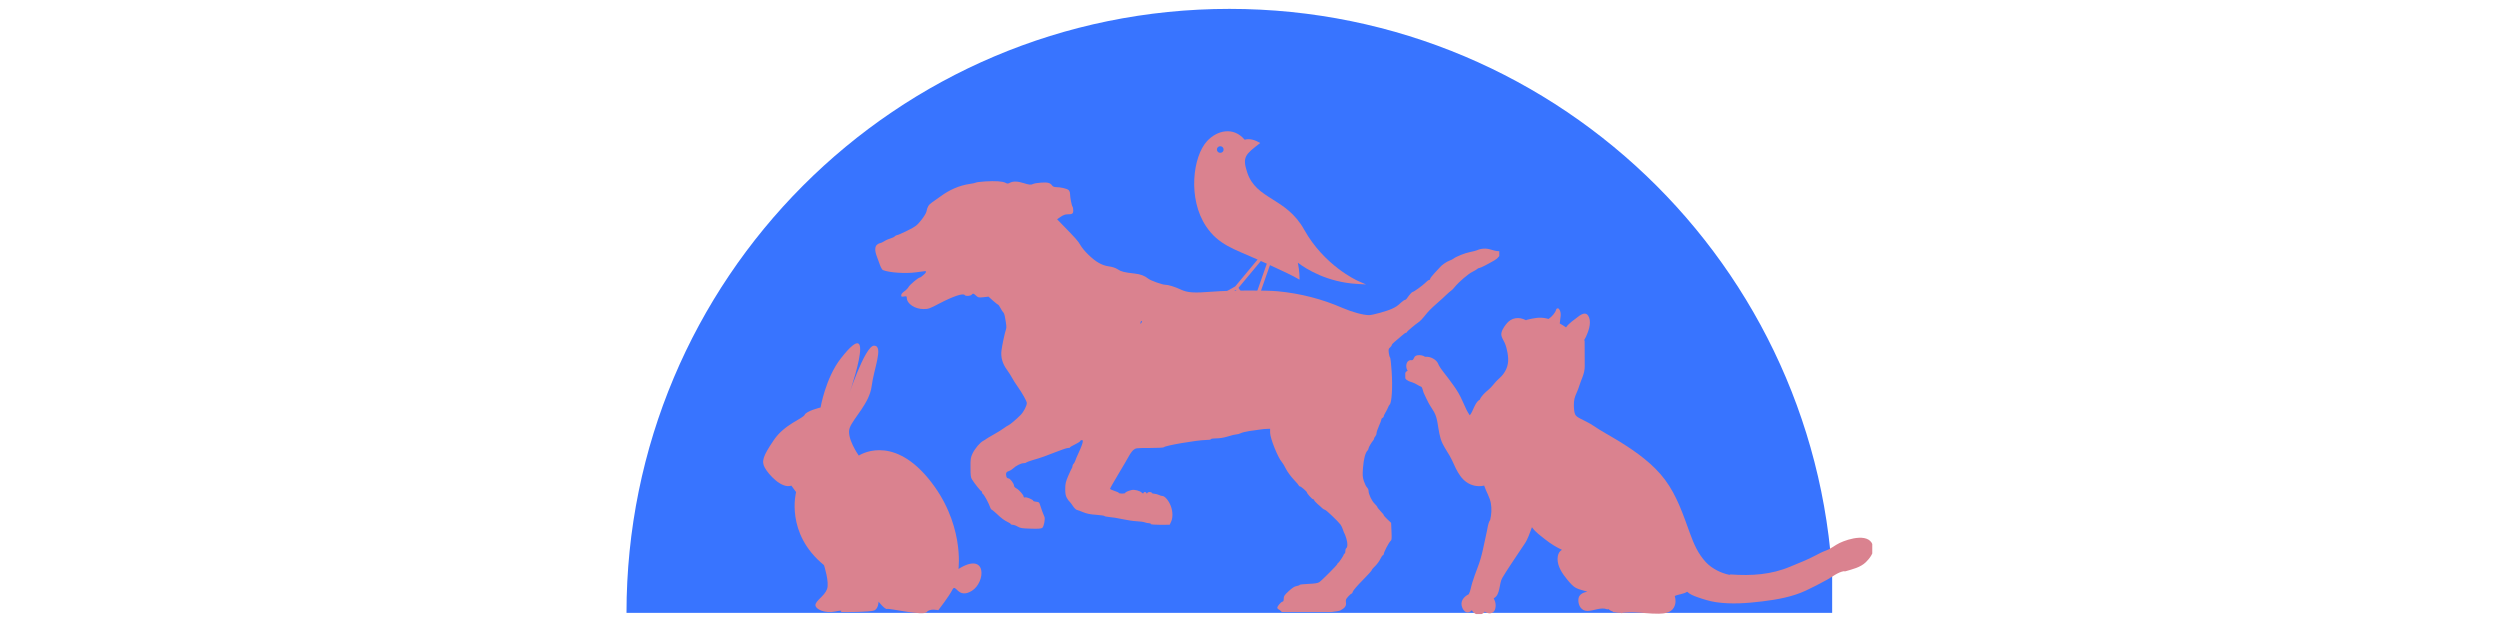
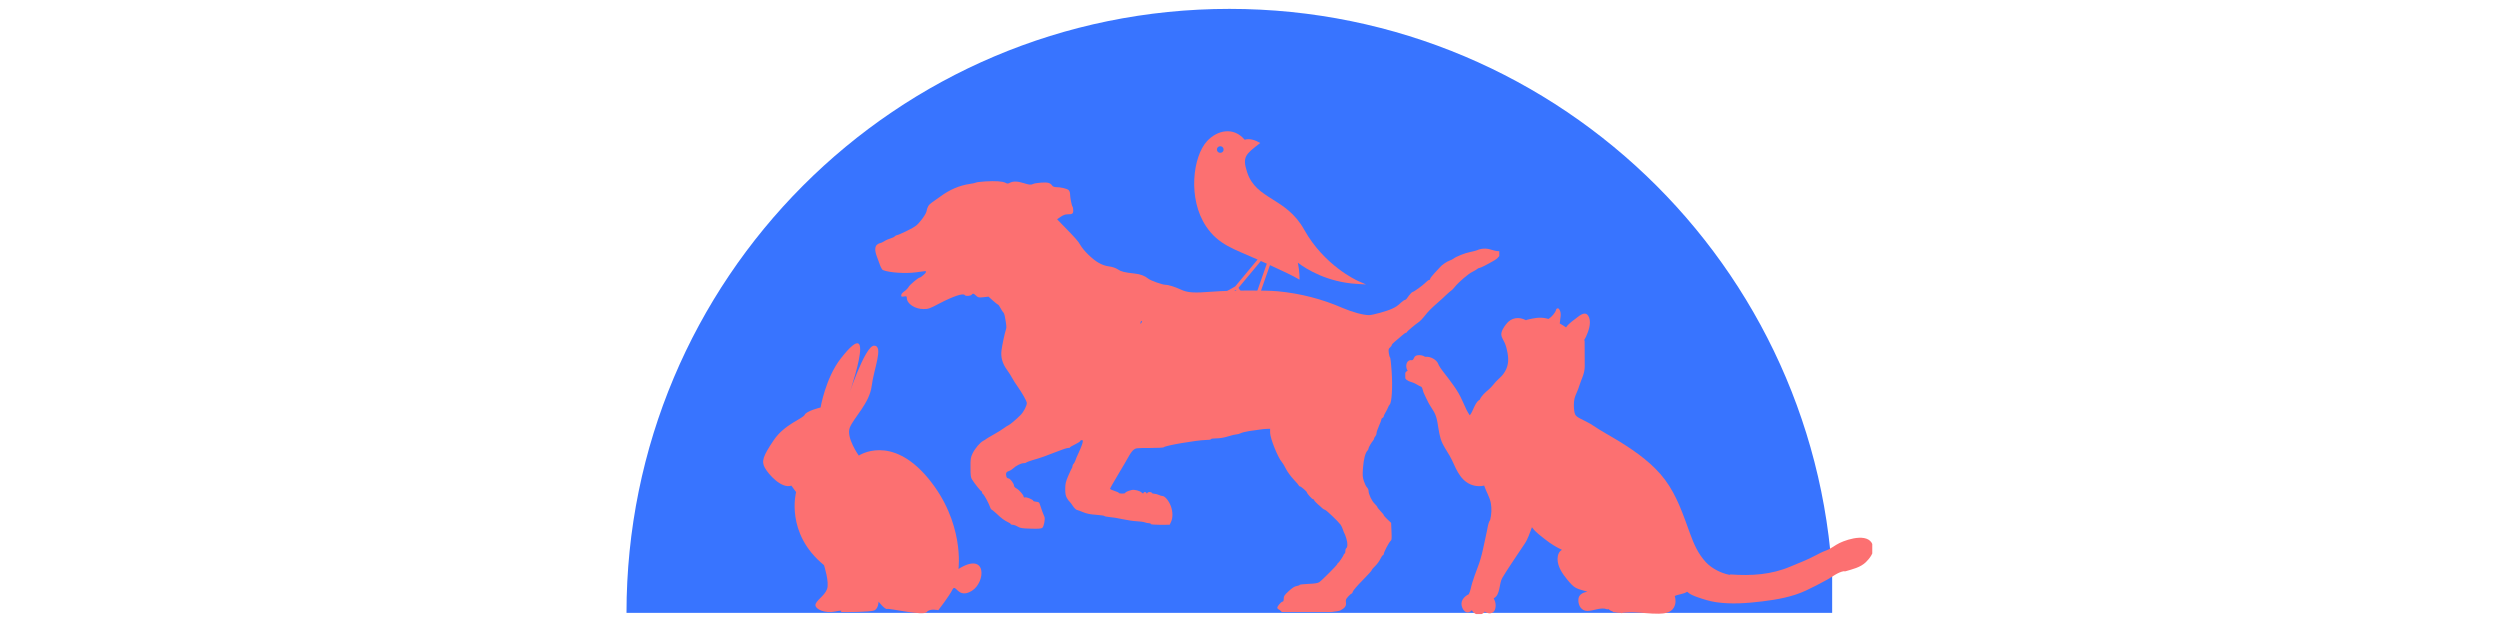
<svg xmlns="http://www.w3.org/2000/svg" width="400" zoomAndPan="magnify" viewBox="0 0 300 75" height="100" preserveAspectRatio="xMidYMid meet" version="1.0">
  <defs>
    <clipPath id="d638c0db73">
      <path d="M 75.109 1.066 L 219.859 1.066 L 219.859 73.547 L 75.109 73.547 Z M 75.109 1.066 " clip-rule="nonzero" />
    </clipPath>
    <clipPath id="dd4a2343c2">
      <path d="M 105 21.688 L 179.914 21.688 L 179.914 73.438 L 105 73.438 Z M 105 21.688 " clip-rule="nonzero" />
    </clipPath>
    <clipPath id="a1bd34970e">
      <path d="M 168.633 37 L 224.672 37 L 224.672 73.688 L 168.633 73.688 Z M 168.633 37 " clip-rule="nonzero" />
    </clipPath>
    <clipPath id="f0acf1e539">
      <path d="M 91.34 41 L 118 41 L 118 73.688 L 91.34 73.688 Z M 91.34 41 " clip-rule="nonzero" />
    </clipPath>
    <clipPath id="850df7fb9a">
      <path d="M 143 15.137 L 164 15.137 L 164 36.887 L 143 36.887 Z M 143 15.137 " clip-rule="nonzero" />
    </clipPath>
  </defs>
  <g clip-path="url(#d638c0db73)">
    <path fill="#3874ff" d="M 220.016 73.547 C 220.016 33.512 187.57 1.066 147.535 1.066 C 107.5 1.066 75.18 33.512 75.18 73.547 Z M 220.016 73.547 " fill-opacity="1" fill-rule="nonzero" />
  </g>
  <g clip-path="url(#dd4a2343c2)">
-     <path fill="#da828f" d="M 118.227 21.77 C 117.668 21.809 117.16 21.867 117.094 21.914 C 117.027 21.953 116.699 22.031 116.375 22.07 C 115.145 22.25 113.945 22.762 112.848 23.578 C 112.504 23.824 112.043 24.16 111.82 24.305 C 111.426 24.586 111.285 24.816 111.168 25.41 C 111.129 25.582 110.852 26.043 110.535 26.43 C 110.016 27.082 109.891 27.168 108.883 27.676 C 108.289 27.973 107.73 28.215 107.645 28.215 C 107.566 28.215 107.441 28.281 107.375 28.359 C 107.309 28.434 107.086 28.551 106.867 28.609 C 106.656 28.664 106.32 28.809 106.117 28.945 C 105.914 29.07 105.684 29.176 105.609 29.176 C 105.539 29.176 105.379 29.25 105.254 29.355 C 104.973 29.578 104.957 30.086 105.215 30.758 C 105.309 31.02 105.484 31.488 105.59 31.785 C 105.703 32.094 105.859 32.363 105.934 32.402 C 106.676 32.719 108.66 32.852 109.91 32.68 C 110.449 32.602 110.938 32.535 111.004 32.535 C 111.188 32.535 111.141 32.707 110.918 32.902 C 110.805 32.988 110.66 33.121 110.594 33.18 C 110.516 33.246 110.418 33.305 110.371 33.305 C 110.199 33.305 109.152 34.188 109.027 34.438 C 108.949 34.582 108.73 34.812 108.52 34.957 C 108.277 35.129 108.145 35.301 108.145 35.426 C 108.145 35.609 108.184 35.629 108.48 35.578 C 108.777 35.531 108.816 35.551 108.816 35.742 C 108.816 36.445 109.797 37.098 110.832 37.086 C 111.41 37.086 111.543 37.039 112.656 36.453 C 114.395 35.543 115.605 35.137 115.777 35.418 C 115.875 35.562 116.461 35.531 116.594 35.367 C 116.758 35.176 116.816 35.188 117.121 35.473 C 117.383 35.715 117.438 35.723 118.004 35.668 L 118.621 35.598 L 119.168 36.09 C 119.465 36.348 119.742 36.57 119.781 36.57 C 119.82 36.57 119.945 36.75 120.062 36.973 C 120.176 37.203 120.328 37.422 120.387 37.48 C 120.453 37.531 120.539 37.73 120.57 37.914 C 120.781 39.047 120.801 39.297 120.715 39.535 C 120.59 39.863 120.242 41.484 120.176 42.07 C 120.078 42.879 120.301 43.648 120.828 44.367 C 121.078 44.723 121.387 45.191 121.492 45.414 C 121.605 45.625 121.875 46.059 122.098 46.363 C 122.664 47.16 123.219 48.148 123.219 48.363 C 123.219 48.699 122.836 49.426 122.473 49.801 C 121.941 50.332 121.215 50.945 121.031 51.023 C 120.945 51.051 120.695 51.215 120.484 51.367 C 120.273 51.531 119.715 51.875 119.234 52.145 C 118.766 52.414 118.352 52.652 118.324 52.691 C 118.293 52.723 118.148 52.816 117.996 52.895 C 117.602 53.098 116.996 53.816 116.699 54.43 C 116.48 54.91 116.449 55.055 116.461 56.109 C 116.461 57.082 116.488 57.312 116.652 57.551 C 116.941 58.023 117.688 58.945 117.766 58.945 C 117.812 58.945 117.844 59 117.844 59.078 C 117.844 59.156 117.879 59.23 117.918 59.25 C 118.082 59.32 118.66 60.383 118.859 60.98 C 118.898 61.074 118.957 61.152 118.996 61.152 C 119.023 61.152 119.281 61.355 119.551 61.605 C 120.176 62.199 120.512 62.449 120.945 62.652 C 121.137 62.746 121.301 62.852 121.301 62.902 C 121.301 62.938 121.406 62.977 121.531 62.977 C 121.664 62.977 121.934 63.074 122.137 63.199 C 122.453 63.379 122.664 63.41 123.699 63.438 C 124.582 63.469 124.949 63.438 125.074 63.344 C 125.266 63.199 125.449 62.258 125.332 62.016 C 125.238 61.844 124.91 60.941 124.785 60.527 C 124.719 60.277 124.652 60.242 124.344 60.211 C 124.152 60.191 123.988 60.145 123.988 60.098 C 123.988 59.961 123.219 59.637 123.027 59.684 C 122.902 59.723 122.836 59.684 122.836 59.598 C 122.836 59.395 122.277 58.762 121.953 58.598 C 121.809 58.523 121.684 58.387 121.684 58.293 C 121.684 58.023 121.215 57.406 121.012 57.406 C 120.895 57.406 120.801 57.32 120.762 57.176 C 120.664 56.801 120.754 56.609 121.051 56.535 C 121.203 56.484 121.445 56.34 121.586 56.207 C 121.922 55.879 122.527 55.582 122.844 55.582 C 122.988 55.582 123.125 55.543 123.145 55.508 C 123.164 55.469 123.52 55.332 123.941 55.207 C 124.797 54.969 125.582 54.691 126.992 54.133 C 127.504 53.922 128.039 53.758 128.164 53.758 C 128.301 53.758 128.406 53.73 128.406 53.684 C 128.406 53.645 128.664 53.488 128.992 53.336 C 129.309 53.184 129.598 53 129.625 52.934 C 129.691 52.762 129.941 52.762 129.941 52.934 C 129.941 53.133 129.75 53.664 129.414 54.383 C 129.242 54.746 129.066 55.16 129.031 55.297 C 128.992 55.418 128.895 55.582 128.828 55.66 C 128.75 55.727 128.695 55.863 128.695 55.957 C 128.695 56.043 128.656 56.16 128.605 56.207 C 128.57 56.266 128.367 56.68 128.176 57.129 C 127.879 57.84 127.828 58.062 127.828 58.684 C 127.828 59.262 127.879 59.492 128.039 59.781 C 128.156 59.98 128.301 60.172 128.359 60.211 C 128.414 60.25 128.59 60.473 128.742 60.711 C 128.887 60.941 129.098 61.152 129.211 61.184 C 129.328 61.211 129.672 61.336 129.988 61.469 C 130.414 61.645 130.836 61.73 131.555 61.777 C 132.094 61.816 132.535 61.883 132.535 61.922 C 132.535 61.961 132.805 62.016 133.141 62.047 C 133.465 62.066 134.156 62.18 134.688 62.297 C 135.203 62.41 135.965 62.527 136.367 62.547 C 136.77 62.566 137.223 62.621 137.367 62.68 C 137.52 62.738 137.738 62.785 137.875 62.785 C 138 62.785 138.105 62.824 138.105 62.883 C 138.105 62.938 138.547 62.977 139.238 62.977 L 140.363 62.969 L 140.535 62.602 C 140.754 62.121 140.746 61.375 140.496 60.723 C 140.266 60.098 139.785 59.52 139.496 59.52 C 139.391 59.52 139.191 59.461 139.055 59.387 C 138.91 59.32 138.68 59.262 138.527 59.25 C 138.383 59.25 138.238 59.203 138.219 59.145 C 138.172 59 137.75 59.012 137.684 59.156 C 137.633 59.25 137.613 59.25 137.566 59.156 C 137.5 59 137.27 59 137.223 59.156 C 137.191 59.242 137.137 59.23 137.012 59.117 C 136.797 58.895 136.125 58.723 135.809 58.801 C 135.398 58.895 135.031 59.059 135.031 59.145 C 135.031 59.195 134.859 59.23 134.648 59.23 C 134.438 59.23 134.262 59.195 134.262 59.156 C 134.262 59.105 134.023 59 133.734 58.906 C 133.449 58.82 133.207 58.703 133.207 58.656 C 133.207 58.598 133.648 57.82 134.195 56.91 C 134.742 55.996 135.32 55.016 135.465 54.738 C 135.617 54.449 135.867 54.113 136.02 53.988 C 136.289 53.77 136.336 53.758 137.961 53.758 C 138.875 53.758 139.641 53.719 139.66 53.672 C 139.727 53.48 143.656 52.809 144.711 52.797 C 145.039 52.797 145.309 52.762 145.309 52.703 C 145.309 52.645 145.586 52.605 145.961 52.605 C 146.371 52.605 146.871 52.52 147.371 52.367 C 147.793 52.23 148.246 52.125 148.379 52.125 C 148.516 52.125 148.746 52.059 148.891 51.98 C 149.043 51.906 149.492 51.789 149.898 51.73 C 150.301 51.676 150.875 51.598 151.164 51.551 C 151.453 51.5 151.855 51.465 152.059 51.465 L 152.414 51.453 L 152.414 51.934 C 152.414 52.586 153.355 54.93 153.816 55.438 C 153.922 55.555 154.141 55.918 154.305 56.254 C 154.477 56.602 154.902 57.176 155.246 57.543 C 155.594 57.906 155.871 58.242 155.871 58.281 C 155.871 58.328 155.93 58.367 155.996 58.367 C 156.109 58.367 156.832 58.984 156.832 59.09 C 156.832 59.223 157.445 59.906 157.57 59.906 C 157.637 59.906 157.695 59.953 157.695 60.012 C 157.695 60.066 157.879 60.277 158.098 60.473 C 158.32 60.664 158.578 60.883 158.664 60.98 C 158.75 61.066 158.914 61.164 159.02 61.191 C 159.203 61.25 160.574 62.566 160.875 62.969 C 160.961 63.082 161.086 63.352 161.16 63.582 C 161.23 63.805 161.316 64.004 161.344 64.035 C 161.371 64.062 161.48 64.332 161.566 64.641 C 161.738 65.188 161.719 65.695 161.527 65.809 C 161.48 65.848 161.441 65.992 161.441 66.156 C 161.441 66.309 161.402 66.434 161.344 66.434 C 161.297 66.434 161.25 66.484 161.25 66.539 C 161.25 66.656 160.672 67.527 160.559 67.566 C 160.52 67.586 160.48 67.637 160.48 67.684 C 160.48 67.789 158.617 69.66 158.309 69.863 C 158.129 69.977 157.781 70.035 157.012 70.066 C 156.438 70.094 155.965 70.141 155.965 70.18 C 155.965 70.227 155.805 70.285 155.602 70.324 C 155.344 70.363 155.074 70.535 154.641 70.938 C 154.121 71.418 154.047 71.535 154.047 71.84 C 154.047 72.082 153.996 72.195 153.91 72.195 C 153.75 72.195 153.277 72.734 153.277 72.926 C 153.277 73.004 153.355 73.098 153.449 73.129 C 153.535 73.168 153.672 73.273 153.738 73.359 C 153.805 73.453 154.047 73.559 154.277 73.59 C 155.516 73.781 160.355 73.523 160.863 73.242 C 161.402 72.945 161.566 72.715 161.516 72.312 C 161.469 71.984 161.508 71.891 161.785 71.582 C 161.957 71.391 162.141 71.234 162.188 71.234 C 162.246 71.234 162.312 71.121 162.344 70.988 C 162.383 70.852 162.898 70.246 163.504 69.641 C 164.109 69.027 164.609 68.48 164.609 68.422 C 164.609 68.363 164.793 68.133 165.023 67.922 C 165.242 67.711 165.52 67.336 165.637 67.086 C 165.762 66.828 165.895 66.625 165.953 66.625 C 166 66.625 166.051 66.559 166.051 66.484 C 166.051 66.281 166.625 65.168 166.836 64.957 C 167.012 64.801 167.02 64.676 166.98 63.766 L 166.934 62.738 L 166.492 62.324 C 166.25 62.094 166.051 61.875 166.051 61.816 C 166.051 61.766 165.875 61.547 165.664 61.336 C 165.453 61.113 165.281 60.895 165.281 60.844 C 165.281 60.797 165.137 60.625 164.965 60.453 C 164.617 60.125 164.227 59.301 164.227 58.906 C 164.227 58.77 164.137 58.59 164.043 58.492 C 163.938 58.398 163.773 58.062 163.668 57.742 C 163.504 57.246 163.496 57.031 163.562 56.109 C 163.641 55.082 163.84 54.324 164.102 54.066 C 164.168 54 164.227 53.875 164.227 53.805 C 164.227 53.684 164.562 53.105 164.801 52.828 C 164.848 52.762 164.898 52.664 164.898 52.605 C 164.898 52.547 164.965 52.434 165.043 52.355 C 165.117 52.27 165.184 52.105 165.184 51.98 C 165.184 51.855 165.32 51.473 165.473 51.117 C 165.637 50.762 165.762 50.418 165.762 50.34 C 165.762 50.262 165.828 50.176 165.906 50.148 C 165.98 50.109 166.051 50.031 166.051 49.957 C 166.051 49.879 166.156 49.656 166.281 49.457 C 166.395 49.266 166.531 49.004 166.566 48.891 C 166.605 48.766 166.703 48.609 166.77 48.535 C 167.02 48.285 167.125 46.414 167 44.586 C 166.941 43.684 166.855 42.926 166.809 42.898 C 166.762 42.867 166.691 42.629 166.656 42.359 C 166.605 41.938 166.625 41.84 166.809 41.695 C 166.914 41.602 167.012 41.465 167.012 41.41 C 167.012 41.34 167.152 41.18 167.336 41.035 C 167.52 40.891 167.875 40.582 168.133 40.352 C 168.383 40.121 168.652 39.93 168.719 39.93 C 168.777 39.93 168.836 39.891 168.836 39.844 C 168.836 39.766 169.805 38.949 170.332 38.586 C 170.449 38.508 170.727 38.203 170.957 37.914 C 171.418 37.328 171.688 37.059 172.57 36.281 C 172.906 35.992 173.359 35.578 173.578 35.359 C 173.809 35.137 174.059 34.926 174.137 34.879 C 174.223 34.832 174.422 34.629 174.578 34.426 C 175.039 33.852 176.199 32.852 176.691 32.621 C 176.941 32.496 177.199 32.344 177.266 32.277 C 177.332 32.211 177.457 32.152 177.535 32.152 C 177.668 32.152 178.516 31.719 179.352 31.23 C 179.773 30.988 180.07 30.598 180.07 30.277 C 180.07 30.184 179.973 30.137 179.762 30.137 C 179.59 30.137 179.207 30.047 178.906 29.953 C 178.359 29.77 177.746 29.801 177.238 30.031 C 177.133 30.078 176.766 30.172 176.422 30.242 C 175.805 30.355 174.684 30.809 174.402 31.047 C 174.328 31.113 174.117 31.211 173.953 31.27 C 173.617 31.383 172.992 31.816 172.809 32.055 C 172.742 32.133 172.453 32.449 172.156 32.758 C 171.859 33.074 171.621 33.383 171.621 33.457 C 171.621 33.535 171.562 33.594 171.496 33.594 C 171.426 33.594 171.215 33.746 171.035 33.938 C 170.727 34.254 169.66 35.031 169.516 35.031 C 169.43 35.031 169.094 35.418 168.891 35.723 C 168.797 35.879 168.66 35.992 168.594 35.992 C 168.52 35.992 168.316 36.137 168.133 36.301 C 167.703 36.703 167.539 36.82 167.039 37.051 C 166.434 37.336 164.707 37.816 164.273 37.816 C 163.57 37.809 162.277 37.453 161.105 36.953 C 158.645 35.879 156.043 35.215 153.375 34.957 C 151.855 34.812 147.641 34.832 145.547 34.996 C 143.242 35.176 142.523 35.129 141.695 34.746 C 140.949 34.398 140.18 34.168 139.797 34.168 C 139.477 34.168 138.059 33.66 137.816 33.457 C 137.375 33.094 136.867 32.902 136.145 32.824 C 134.926 32.691 134.531 32.594 134.121 32.316 C 133.871 32.152 133.516 32.027 133.082 31.969 C 132.641 31.91 132.238 31.766 131.836 31.535 C 131.105 31.133 130.02 30.066 129.637 29.395 C 129.367 28.914 129.078 28.598 127.523 27.004 L 126.852 26.312 L 127.281 26.016 C 127.59 25.805 127.828 25.719 128.098 25.719 C 128.684 25.719 128.789 25.652 128.789 25.246 C 128.789 25.055 128.75 24.852 128.703 24.797 C 128.605 24.691 128.406 23.684 128.406 23.27 C 128.406 23.098 128.328 22.895 128.234 22.809 C 128.051 22.637 127.254 22.453 126.715 22.453 C 126.516 22.453 126.352 22.387 126.273 22.281 C 126.035 21.945 125.746 21.855 124.938 21.914 C 124.516 21.945 124.094 22.012 123.988 22.07 C 123.73 22.203 123.52 22.191 122.836 21.973 C 122.117 21.742 121.586 21.73 121.203 21.926 C 120.953 22.059 120.879 22.059 120.656 21.934 C 120.293 21.75 119.438 21.695 118.227 21.77 Z M 136.961 38.75 C 136.887 38.895 136.867 38.895 136.855 38.77 C 136.855 38.605 136.953 38.461 137.027 38.527 C 137.047 38.559 137.02 38.652 136.961 38.75 Z M 136.961 38.75 " fill-opacity="1" fill-rule="nonzero" />
+     <path fill="#fc7071" d="M 118.227 21.77 C 117.668 21.809 117.16 21.867 117.094 21.914 C 117.027 21.953 116.699 22.031 116.375 22.07 C 115.145 22.25 113.945 22.762 112.848 23.578 C 112.504 23.824 112.043 24.16 111.82 24.305 C 111.426 24.586 111.285 24.816 111.168 25.41 C 111.129 25.582 110.852 26.043 110.535 26.43 C 110.016 27.082 109.891 27.168 108.883 27.676 C 108.289 27.973 107.73 28.215 107.645 28.215 C 107.566 28.215 107.441 28.281 107.375 28.359 C 107.309 28.434 107.086 28.551 106.867 28.609 C 106.656 28.664 106.32 28.809 106.117 28.945 C 105.914 29.07 105.684 29.176 105.609 29.176 C 105.539 29.176 105.379 29.25 105.254 29.355 C 104.973 29.578 104.957 30.086 105.215 30.758 C 105.309 31.02 105.484 31.488 105.59 31.785 C 105.703 32.094 105.859 32.363 105.934 32.402 C 106.676 32.719 108.66 32.852 109.91 32.68 C 110.449 32.602 110.938 32.535 111.004 32.535 C 111.188 32.535 111.141 32.707 110.918 32.902 C 110.805 32.988 110.66 33.121 110.594 33.18 C 110.516 33.246 110.418 33.305 110.371 33.305 C 110.199 33.305 109.152 34.188 109.027 34.438 C 108.949 34.582 108.73 34.812 108.52 34.957 C 108.277 35.129 108.145 35.301 108.145 35.426 C 108.145 35.609 108.184 35.629 108.48 35.578 C 108.777 35.531 108.816 35.551 108.816 35.742 C 108.816 36.445 109.797 37.098 110.832 37.086 C 111.41 37.086 111.543 37.039 112.656 36.453 C 114.395 35.543 115.605 35.137 115.777 35.418 C 115.875 35.562 116.461 35.531 116.594 35.367 C 116.758 35.176 116.816 35.188 117.121 35.473 C 117.383 35.715 117.438 35.723 118.004 35.668 L 118.621 35.598 L 119.168 36.09 C 119.465 36.348 119.742 36.57 119.781 36.57 C 119.82 36.57 119.945 36.75 120.062 36.973 C 120.176 37.203 120.328 37.422 120.387 37.48 C 120.453 37.531 120.539 37.73 120.57 37.914 C 120.781 39.047 120.801 39.297 120.715 39.535 C 120.59 39.863 120.242 41.484 120.176 42.07 C 120.078 42.879 120.301 43.648 120.828 44.367 C 121.078 44.723 121.387 45.191 121.492 45.414 C 121.605 45.625 121.875 46.059 122.098 46.363 C 122.664 47.16 123.219 48.148 123.219 48.363 C 123.219 48.699 122.836 49.426 122.473 49.801 C 121.941 50.332 121.215 50.945 121.031 51.023 C 120.945 51.051 120.695 51.215 120.484 51.367 C 120.273 51.531 119.715 51.875 119.234 52.145 C 118.766 52.414 118.352 52.652 118.324 52.691 C 118.293 52.723 118.148 52.816 117.996 52.895 C 117.602 53.098 116.996 53.816 116.699 54.43 C 116.48 54.91 116.449 55.055 116.461 56.109 C 116.461 57.082 116.488 57.312 116.652 57.551 C 116.941 58.023 117.688 58.945 117.766 58.945 C 117.812 58.945 117.844 59 117.844 59.078 C 117.844 59.156 117.879 59.23 117.918 59.25 C 118.082 59.32 118.66 60.383 118.859 60.98 C 118.898 61.074 118.957 61.152 118.996 61.152 C 119.023 61.152 119.281 61.355 119.551 61.605 C 120.176 62.199 120.512 62.449 120.945 62.652 C 121.137 62.746 121.301 62.852 121.301 62.902 C 121.301 62.938 121.406 62.977 121.531 62.977 C 121.664 62.977 121.934 63.074 122.137 63.199 C 122.453 63.379 122.664 63.41 123.699 63.438 C 124.582 63.469 124.949 63.438 125.074 63.344 C 125.266 63.199 125.449 62.258 125.332 62.016 C 125.238 61.844 124.91 60.941 124.785 60.527 C 124.719 60.277 124.652 60.242 124.344 60.211 C 124.152 60.191 123.988 60.145 123.988 60.098 C 123.988 59.961 123.219 59.637 123.027 59.684 C 122.902 59.723 122.836 59.684 122.836 59.598 C 122.836 59.395 122.277 58.762 121.953 58.598 C 121.809 58.523 121.684 58.387 121.684 58.293 C 121.684 58.023 121.215 57.406 121.012 57.406 C 120.895 57.406 120.801 57.32 120.762 57.176 C 120.664 56.801 120.754 56.609 121.051 56.535 C 121.203 56.484 121.445 56.34 121.586 56.207 C 121.922 55.879 122.527 55.582 122.844 55.582 C 122.988 55.582 123.125 55.543 123.145 55.508 C 123.164 55.469 123.52 55.332 123.941 55.207 C 124.797 54.969 125.582 54.691 126.992 54.133 C 127.504 53.922 128.039 53.758 128.164 53.758 C 128.301 53.758 128.406 53.73 128.406 53.684 C 128.406 53.645 128.664 53.488 128.992 53.336 C 129.309 53.184 129.598 53 129.625 52.934 C 129.691 52.762 129.941 52.762 129.941 52.934 C 129.941 53.133 129.75 53.664 129.414 54.383 C 129.242 54.746 129.066 55.16 129.031 55.297 C 128.992 55.418 128.895 55.582 128.828 55.66 C 128.75 55.727 128.695 55.863 128.695 55.957 C 128.695 56.043 128.656 56.16 128.605 56.207 C 128.57 56.266 128.367 56.68 128.176 57.129 C 127.879 57.84 127.828 58.062 127.828 58.684 C 127.828 59.262 127.879 59.492 128.039 59.781 C 128.156 59.98 128.301 60.172 128.359 60.211 C 128.414 60.25 128.59 60.473 128.742 60.711 C 128.887 60.941 129.098 61.152 129.211 61.184 C 129.328 61.211 129.672 61.336 129.988 61.469 C 130.414 61.645 130.836 61.73 131.555 61.777 C 132.094 61.816 132.535 61.883 132.535 61.922 C 132.535 61.961 132.805 62.016 133.141 62.047 C 133.465 62.066 134.156 62.18 134.688 62.297 C 135.203 62.41 135.965 62.527 136.367 62.547 C 136.77 62.566 137.223 62.621 137.367 62.68 C 137.52 62.738 137.738 62.785 137.875 62.785 C 138 62.785 138.105 62.824 138.105 62.883 C 138.105 62.938 138.547 62.977 139.238 62.977 L 140.363 62.969 L 140.535 62.602 C 140.754 62.121 140.746 61.375 140.496 60.723 C 140.266 60.098 139.785 59.52 139.496 59.52 C 139.391 59.52 139.191 59.461 139.055 59.387 C 138.91 59.32 138.68 59.262 138.527 59.25 C 138.383 59.25 138.238 59.203 138.219 59.145 C 138.172 59 137.75 59.012 137.684 59.156 C 137.633 59.25 137.613 59.25 137.566 59.156 C 137.5 59 137.27 59 137.223 59.156 C 137.191 59.242 137.137 59.23 137.012 59.117 C 136.797 58.895 136.125 58.723 135.809 58.801 C 135.398 58.895 135.031 59.059 135.031 59.145 C 135.031 59.195 134.859 59.23 134.648 59.23 C 134.438 59.23 134.262 59.195 134.262 59.156 C 134.262 59.105 134.023 59 133.734 58.906 C 133.449 58.82 133.207 58.703 133.207 58.656 C 133.207 58.598 133.648 57.82 134.195 56.91 C 134.742 55.996 135.32 55.016 135.465 54.738 C 135.617 54.449 135.867 54.113 136.02 53.988 C 136.289 53.77 136.336 53.758 137.961 53.758 C 138.875 53.758 139.641 53.719 139.66 53.672 C 139.727 53.48 143.656 52.809 144.711 52.797 C 145.039 52.797 145.309 52.762 145.309 52.703 C 145.309 52.645 145.586 52.605 145.961 52.605 C 146.371 52.605 146.871 52.52 147.371 52.367 C 147.793 52.23 148.246 52.125 148.379 52.125 C 148.516 52.125 148.746 52.059 148.891 51.98 C 149.043 51.906 149.492 51.789 149.898 51.73 C 150.301 51.676 150.875 51.598 151.164 51.551 C 151.453 51.5 151.855 51.465 152.059 51.465 L 152.414 51.453 L 152.414 51.934 C 152.414 52.586 153.355 54.93 153.816 55.438 C 153.922 55.555 154.141 55.918 154.305 56.254 C 154.477 56.602 154.902 57.176 155.246 57.543 C 155.594 57.906 155.871 58.242 155.871 58.281 C 155.871 58.328 155.93 58.367 155.996 58.367 C 156.109 58.367 156.832 58.984 156.832 59.09 C 156.832 59.223 157.445 59.906 157.57 59.906 C 157.637 59.906 157.695 59.953 157.695 60.012 C 157.695 60.066 157.879 60.277 158.098 60.473 C 158.32 60.664 158.578 60.883 158.664 60.98 C 158.75 61.066 158.914 61.164 159.02 61.191 C 159.203 61.25 160.574 62.566 160.875 62.969 C 160.961 63.082 161.086 63.352 161.16 63.582 C 161.23 63.805 161.316 64.004 161.344 64.035 C 161.371 64.062 161.48 64.332 161.566 64.641 C 161.738 65.188 161.719 65.695 161.527 65.809 C 161.48 65.848 161.441 65.992 161.441 66.156 C 161.441 66.309 161.402 66.434 161.344 66.434 C 161.297 66.434 161.25 66.484 161.25 66.539 C 161.25 66.656 160.672 67.527 160.559 67.566 C 160.52 67.586 160.48 67.637 160.48 67.684 C 160.48 67.789 158.617 69.66 158.309 69.863 C 158.129 69.977 157.781 70.035 157.012 70.066 C 156.438 70.094 155.965 70.141 155.965 70.18 C 155.965 70.227 155.805 70.285 155.602 70.324 C 155.344 70.363 155.074 70.535 154.641 70.938 C 154.121 71.418 154.047 71.535 154.047 71.84 C 154.047 72.082 153.996 72.195 153.91 72.195 C 153.75 72.195 153.277 72.734 153.277 72.926 C 153.277 73.004 153.355 73.098 153.449 73.129 C 153.535 73.168 153.672 73.273 153.738 73.359 C 153.805 73.453 154.047 73.559 154.277 73.59 C 155.516 73.781 160.355 73.523 160.863 73.242 C 161.402 72.945 161.566 72.715 161.516 72.312 C 161.469 71.984 161.508 71.891 161.785 71.582 C 161.957 71.391 162.141 71.234 162.188 71.234 C 162.246 71.234 162.312 71.121 162.344 70.988 C 162.383 70.852 162.898 70.246 163.504 69.641 C 164.109 69.027 164.609 68.48 164.609 68.422 C 164.609 68.363 164.793 68.133 165.023 67.922 C 165.242 67.711 165.52 67.336 165.637 67.086 C 165.762 66.828 165.895 66.625 165.953 66.625 C 166 66.625 166.051 66.559 166.051 66.484 C 166.051 66.281 166.625 65.168 166.836 64.957 C 167.012 64.801 167.02 64.676 166.98 63.766 L 166.934 62.738 L 166.492 62.324 C 166.25 62.094 166.051 61.875 166.051 61.816 C 166.051 61.766 165.875 61.547 165.664 61.336 C 165.453 61.113 165.281 60.895 165.281 60.844 C 165.281 60.797 165.137 60.625 164.965 60.453 C 164.617 60.125 164.227 59.301 164.227 58.906 C 164.227 58.77 164.137 58.59 164.043 58.492 C 163.938 58.398 163.773 58.062 163.668 57.742 C 163.504 57.246 163.496 57.031 163.562 56.109 C 163.641 55.082 163.84 54.324 164.102 54.066 C 164.168 54 164.227 53.875 164.227 53.805 C 164.227 53.684 164.562 53.105 164.801 52.828 C 164.848 52.762 164.898 52.664 164.898 52.605 C 164.898 52.547 164.965 52.434 165.043 52.355 C 165.117 52.27 165.184 52.105 165.184 51.98 C 165.184 51.855 165.32 51.473 165.473 51.117 C 165.637 50.762 165.762 50.418 165.762 50.34 C 165.762 50.262 165.828 50.176 165.906 50.148 C 165.98 50.109 166.051 50.031 166.051 49.957 C 166.051 49.879 166.156 49.656 166.281 49.457 C 166.395 49.266 166.531 49.004 166.566 48.891 C 166.605 48.766 166.703 48.609 166.77 48.535 C 167.02 48.285 167.125 46.414 167 44.586 C 166.941 43.684 166.855 42.926 166.809 42.898 C 166.762 42.867 166.691 42.629 166.656 42.359 C 166.605 41.938 166.625 41.84 166.809 41.695 C 166.914 41.602 167.012 41.465 167.012 41.41 C 167.012 41.34 167.152 41.18 167.336 41.035 C 167.52 40.891 167.875 40.582 168.133 40.352 C 168.383 40.121 168.652 39.93 168.719 39.93 C 168.777 39.93 168.836 39.891 168.836 39.844 C 168.836 39.766 169.805 38.949 170.332 38.586 C 170.449 38.508 170.727 38.203 170.957 37.914 C 171.418 37.328 171.688 37.059 172.57 36.281 C 172.906 35.992 173.359 35.578 173.578 35.359 C 173.809 35.137 174.059 34.926 174.137 34.879 C 174.223 34.832 174.422 34.629 174.578 34.426 C 175.039 33.852 176.199 32.852 176.691 32.621 C 176.941 32.496 177.199 32.344 177.266 32.277 C 177.332 32.211 177.457 32.152 177.535 32.152 C 177.668 32.152 178.516 31.719 179.352 31.23 C 179.773 30.988 180.07 30.598 180.07 30.277 C 180.07 30.184 179.973 30.137 179.762 30.137 C 179.59 30.137 179.207 30.047 178.906 29.953 C 178.359 29.77 177.746 29.801 177.238 30.031 C 177.133 30.078 176.766 30.172 176.422 30.242 C 175.805 30.355 174.684 30.809 174.402 31.047 C 174.328 31.113 174.117 31.211 173.953 31.27 C 173.617 31.383 172.992 31.816 172.809 32.055 C 172.742 32.133 172.453 32.449 172.156 32.758 C 171.859 33.074 171.621 33.383 171.621 33.457 C 171.621 33.535 171.562 33.594 171.496 33.594 C 171.426 33.594 171.215 33.746 171.035 33.938 C 170.727 34.254 169.66 35.031 169.516 35.031 C 169.43 35.031 169.094 35.418 168.891 35.723 C 168.797 35.879 168.66 35.992 168.594 35.992 C 168.52 35.992 168.316 36.137 168.133 36.301 C 167.703 36.703 167.539 36.82 167.039 37.051 C 166.434 37.336 164.707 37.816 164.273 37.816 C 163.57 37.809 162.277 37.453 161.105 36.953 C 158.645 35.879 156.043 35.215 153.375 34.957 C 151.855 34.812 147.641 34.832 145.547 34.996 C 143.242 35.176 142.523 35.129 141.695 34.746 C 140.949 34.398 140.18 34.168 139.797 34.168 C 139.477 34.168 138.059 33.66 137.816 33.457 C 137.375 33.094 136.867 32.902 136.145 32.824 C 134.926 32.691 134.531 32.594 134.121 32.316 C 133.871 32.152 133.516 32.027 133.082 31.969 C 132.641 31.91 132.238 31.766 131.836 31.535 C 131.105 31.133 130.02 30.066 129.637 29.395 C 129.367 28.914 129.078 28.598 127.523 27.004 L 126.852 26.312 L 127.281 26.016 C 127.59 25.805 127.828 25.719 128.098 25.719 C 128.684 25.719 128.789 25.652 128.789 25.246 C 128.789 25.055 128.75 24.852 128.703 24.797 C 128.605 24.691 128.406 23.684 128.406 23.27 C 128.406 23.098 128.328 22.895 128.234 22.809 C 128.051 22.637 127.254 22.453 126.715 22.453 C 126.516 22.453 126.352 22.387 126.273 22.281 C 126.035 21.945 125.746 21.855 124.938 21.914 C 124.516 21.945 124.094 22.012 123.988 22.07 C 123.73 22.203 123.52 22.191 122.836 21.973 C 122.117 21.742 121.586 21.73 121.203 21.926 C 120.953 22.059 120.879 22.059 120.656 21.934 C 120.293 21.75 119.438 21.695 118.227 21.77 Z M 136.961 38.75 C 136.887 38.895 136.867 38.895 136.855 38.77 C 136.855 38.605 136.953 38.461 137.027 38.527 C 137.047 38.559 137.02 38.652 136.961 38.75 Z M 136.961 38.75 " fill-opacity="1" fill-rule="nonzero" />
  </g>
  <g clip-path="url(#a1bd34970e)">
-     <path fill="#da828f" d="M 170.844 47.148 C 170.77 47 170.715 46.566 170.57 46.422 C 170.191 46.277 169.875 46.012 169.484 45.887 C 169.203 45.797 168.82 45.695 168.652 45.422 C 168.422 45.055 168.605 44.609 168.93 44.484 C 168.906 44.469 168.887 44.449 168.871 44.418 C 168.645 44.012 168.711 43.246 169.293 43.215 C 169.324 43.215 169.348 43.219 169.371 43.227 C 169.391 43.219 169.418 43.215 169.445 43.215 C 169.605 43.223 169.66 42.953 169.738 42.84 C 169.848 42.688 169.988 42.648 170.168 42.625 C 170.422 42.594 170.781 42.648 171.012 42.82 C 171.027 42.816 171.043 42.812 171.062 42.812 C 171.664 42.766 172.391 43.137 172.613 43.715 C 172.625 43.738 172.629 43.758 172.629 43.781 C 172.91 44.309 173.383 44.84 173.73 45.312 C 174.184 45.918 174.633 46.504 175.012 47.156 C 175.387 47.801 175.652 48.504 175.98 49.176 C 176.09 49.402 176.227 49.621 176.367 49.832 C 176.57 49.652 176.809 49.023 176.879 48.887 C 177.035 48.578 177.211 48.164 177.531 47.992 C 177.543 47.984 177.555 47.98 177.566 47.977 C 177.785 47.457 178.246 47.082 178.664 46.723 C 178.969 46.461 179.215 46.129 179.48 45.828 C 179.777 45.5 180.129 45.246 180.395 44.887 C 180.988 44.09 181.078 43.297 180.902 42.34 C 180.832 41.949 180.734 41.527 180.574 41.164 C 180.449 40.883 180.277 40.645 180.188 40.344 C 180.039 39.848 180.449 39.277 180.727 38.91 C 181.359 38.07 182.305 37.988 183.133 38.434 C 183.156 38.406 183.191 38.383 183.238 38.371 C 184.074 38.18 184.758 38.012 185.609 38.219 C 185.684 38.234 185.754 38.258 185.828 38.277 C 185.84 38.262 185.852 38.25 185.867 38.242 C 186.199 38.023 186.648 37.535 186.738 37.145 C 186.77 37.008 186.969 36.945 187.066 37.059 C 187.469 37.535 187.195 38.262 187.172 38.812 C 187.172 38.816 187.172 38.816 187.172 38.82 C 187.434 38.961 187.684 39.117 187.926 39.285 C 188.25 38.793 188.918 38.367 189.34 38.031 C 189.879 37.605 190.43 37.363 190.699 38.125 C 190.957 38.84 190.605 39.793 190.305 40.438 C 190.246 40.566 190.18 40.688 190.105 40.805 C 190.133 40.836 190.156 40.879 190.156 40.938 C 190.156 41.938 190.152 42.941 190.168 43.941 C 190.18 44.844 189.73 45.559 189.48 46.395 C 189.367 46.77 189.191 47.125 189.047 47.488 C 188.855 47.965 188.848 48.473 188.875 48.977 C 188.887 49.168 188.914 49.359 188.953 49.543 C 188.969 49.566 188.98 49.59 188.984 49.625 C 189.051 50 189.668 50.242 189.973 50.402 C 190.379 50.613 190.781 50.801 191.164 51.062 C 192.199 51.77 193.305 52.34 194.371 53 C 196.355 54.23 198.406 55.691 199.812 57.586 C 201.242 59.508 201.992 61.793 202.805 64.023 C 203.273 65.309 203.77 66.449 204.707 67.465 C 205.094 67.883 205.566 68.203 206.07 68.465 C 206.477 68.676 207.035 68.887 207.555 68.984 C 207.586 68.949 207.633 68.93 207.695 68.934 C 210.156 69.113 212.555 68.965 214.848 67.988 C 215.871 67.555 216.887 67.18 217.871 66.648 C 218.297 66.418 218.703 66.211 219.16 66.047 C 219.734 65.84 220.195 65.422 220.746 65.16 C 221.82 64.645 224.547 63.816 224.793 65.707 C 224.879 66.363 224.332 67.039 223.902 67.461 C 223.25 68.098 222.281 68.309 221.438 68.559 C 221.375 68.578 221.32 68.566 221.281 68.539 C 220.551 68.652 219.832 69.25 219.199 69.594 C 218.375 70.043 217.539 70.48 216.684 70.879 C 215.062 71.629 213.254 71.949 211.492 72.164 C 209.688 72.387 207.75 72.531 205.945 72.266 C 205.152 72.148 204.426 71.918 203.68 71.656 C 203.242 71.5 202.793 71.328 202.457 71.008 C 202.047 71.293 201.422 71.305 200.973 71.52 C 201.102 71.98 201.121 72.441 200.859 72.914 C 200.508 73.543 199.688 73.637 199.047 73.645 C 198.023 73.66 196.98 73.504 195.953 73.473 C 195.527 73.457 195.121 73.516 194.719 73.535 C 194.664 73.586 194.586 73.602 194.508 73.543 C 194.25 73.547 193.996 73.527 193.738 73.461 C 193.672 73.48 193.598 73.465 193.547 73.398 C 193.457 73.363 193.363 73.324 193.27 73.273 C 193.172 73.219 193.082 73.156 193.008 73.082 C 192.965 73.121 192.906 73.133 192.84 73.109 C 192.102 72.828 191.25 73.309 190.488 73.312 C 189.754 73.312 189.387 72.66 189.402 71.984 C 189.418 71.379 189.879 71.113 190.48 71.008 C 190.441 70.996 190.406 70.98 190.375 70.969 C 189.965 70.832 189.559 70.77 189.164 70.574 C 188.695 70.34 188.363 69.902 188.035 69.508 C 187.473 68.824 186.906 67.984 186.906 67.07 C 186.91 66.625 187.066 66.164 187.438 65.984 C 186.73 65.645 186.094 65.258 185.465 64.762 C 184.891 64.301 184.258 63.871 183.836 63.266 C 183.57 63.941 183.359 64.672 182.949 65.266 C 182.676 65.66 182.41 66.062 182.145 66.465 C 181.512 67.414 180.867 68.363 180.277 69.344 C 179.863 70.043 180.066 71.375 179.246 71.797 C 179.477 72.219 179.562 72.723 179.383 73.184 C 179.18 73.703 178.547 73.699 178.172 73.387 C 178.164 73.398 178.16 73.41 178.152 73.422 C 178.012 73.641 177.723 73.738 177.477 73.75 C 177.102 73.762 176.789 73.535 176.617 73.227 C 176.555 73.293 176.492 73.352 176.418 73.398 C 175.988 73.688 175.625 73.297 175.473 72.922 C 175.168 72.184 175.633 71.609 176.254 71.305 C 176.477 70.871 176.52 70.395 176.672 69.926 C 176.863 69.332 177.062 68.738 177.293 68.156 C 177.59 67.402 177.797 66.652 177.969 65.863 C 178.117 65.16 178.266 64.461 178.422 63.762 C 178.512 63.355 178.559 62.828 178.777 62.461 C 178.789 62.441 178.801 62.426 178.816 62.414 C 178.977 61.75 179.02 61.055 178.902 60.383 C 178.77 59.645 178.328 58.98 178.098 58.27 C 178.098 58.27 178.098 58.266 178.098 58.266 C 177.727 58.387 177.191 58.34 176.926 58.277 C 175.402 57.926 174.832 56.527 174.246 55.238 C 173.922 54.527 173.434 53.914 173.098 53.215 C 172.75 52.492 172.648 51.598 172.516 50.816 C 172.43 50.316 172.336 49.883 172.086 49.434 C 171.879 49.055 171.613 48.715 171.414 48.332 C 171.207 47.945 171.035 47.543 170.844 47.148 " fill-opacity="1" fill-rule="nonzero" />
+     <path fill="#fc7071" d="M 170.844 47.148 C 170.77 47 170.715 46.566 170.57 46.422 C 170.191 46.277 169.875 46.012 169.484 45.887 C 169.203 45.797 168.82 45.695 168.652 45.422 C 168.422 45.055 168.605 44.609 168.93 44.484 C 168.906 44.469 168.887 44.449 168.871 44.418 C 168.645 44.012 168.711 43.246 169.293 43.215 C 169.324 43.215 169.348 43.219 169.371 43.227 C 169.391 43.219 169.418 43.215 169.445 43.215 C 169.605 43.223 169.66 42.953 169.738 42.84 C 169.848 42.688 169.988 42.648 170.168 42.625 C 170.422 42.594 170.781 42.648 171.012 42.82 C 171.027 42.816 171.043 42.812 171.062 42.812 C 171.664 42.766 172.391 43.137 172.613 43.715 C 172.625 43.738 172.629 43.758 172.629 43.781 C 172.91 44.309 173.383 44.84 173.73 45.312 C 174.184 45.918 174.633 46.504 175.012 47.156 C 175.387 47.801 175.652 48.504 175.98 49.176 C 176.09 49.402 176.227 49.621 176.367 49.832 C 176.57 49.652 176.809 49.023 176.879 48.887 C 177.035 48.578 177.211 48.164 177.531 47.992 C 177.543 47.984 177.555 47.98 177.566 47.977 C 177.785 47.457 178.246 47.082 178.664 46.723 C 178.969 46.461 179.215 46.129 179.48 45.828 C 179.777 45.5 180.129 45.246 180.395 44.887 C 180.988 44.09 181.078 43.297 180.902 42.34 C 180.832 41.949 180.734 41.527 180.574 41.164 C 180.449 40.883 180.277 40.645 180.188 40.344 C 180.039 39.848 180.449 39.277 180.727 38.91 C 181.359 38.07 182.305 37.988 183.133 38.434 C 183.156 38.406 183.191 38.383 183.238 38.371 C 184.074 38.18 184.758 38.012 185.609 38.219 C 185.684 38.234 185.754 38.258 185.828 38.277 C 185.84 38.262 185.852 38.25 185.867 38.242 C 186.199 38.023 186.648 37.535 186.738 37.145 C 186.77 37.008 186.969 36.945 187.066 37.059 C 187.469 37.535 187.195 38.262 187.172 38.812 C 187.172 38.816 187.172 38.816 187.172 38.82 C 187.434 38.961 187.684 39.117 187.926 39.285 C 188.25 38.793 188.918 38.367 189.34 38.031 C 189.879 37.605 190.43 37.363 190.699 38.125 C 190.957 38.84 190.605 39.793 190.305 40.438 C 190.246 40.566 190.18 40.688 190.105 40.805 C 190.133 40.836 190.156 40.879 190.156 40.938 C 190.156 41.938 190.152 42.941 190.168 43.941 C 190.18 44.844 189.73 45.559 189.48 46.395 C 189.367 46.77 189.191 47.125 189.047 47.488 C 188.855 47.965 188.848 48.473 188.875 48.977 C 188.887 49.168 188.914 49.359 188.953 49.543 C 188.969 49.566 188.98 49.59 188.984 49.625 C 189.051 50 189.668 50.242 189.973 50.402 C 190.379 50.613 190.781 50.801 191.164 51.062 C 192.199 51.77 193.305 52.34 194.371 53 C 196.355 54.23 198.406 55.691 199.812 57.586 C 201.242 59.508 201.992 61.793 202.805 64.023 C 203.273 65.309 203.77 66.449 204.707 67.465 C 205.094 67.883 205.566 68.203 206.07 68.465 C 206.477 68.676 207.035 68.887 207.555 68.984 C 207.586 68.949 207.633 68.93 207.695 68.934 C 210.156 69.113 212.555 68.965 214.848 67.988 C 215.871 67.555 216.887 67.18 217.871 66.648 C 218.297 66.418 218.703 66.211 219.16 66.047 C 219.734 65.84 220.195 65.422 220.746 65.16 C 221.82 64.645 224.547 63.816 224.793 65.707 C 224.879 66.363 224.332 67.039 223.902 67.461 C 223.25 68.098 222.281 68.309 221.438 68.559 C 221.375 68.578 221.32 68.566 221.281 68.539 C 220.551 68.652 219.832 69.25 219.199 69.594 C 218.375 70.043 217.539 70.48 216.684 70.879 C 215.062 71.629 213.254 71.949 211.492 72.164 C 209.688 72.387 207.75 72.531 205.945 72.266 C 205.152 72.148 204.426 71.918 203.68 71.656 C 203.242 71.5 202.793 71.328 202.457 71.008 C 202.047 71.293 201.422 71.305 200.973 71.52 C 201.102 71.98 201.121 72.441 200.859 72.914 C 200.508 73.543 199.688 73.637 199.047 73.645 C 198.023 73.66 196.98 73.504 195.953 73.473 C 195.527 73.457 195.121 73.516 194.719 73.535 C 194.664 73.586 194.586 73.602 194.508 73.543 C 194.25 73.547 193.996 73.527 193.738 73.461 C 193.672 73.48 193.598 73.465 193.547 73.398 C 193.457 73.363 193.363 73.324 193.27 73.273 C 193.172 73.219 193.082 73.156 193.008 73.082 C 192.965 73.121 192.906 73.133 192.84 73.109 C 192.102 72.828 191.25 73.309 190.488 73.312 C 189.754 73.312 189.387 72.66 189.402 71.984 C 189.418 71.379 189.879 71.113 190.48 71.008 C 190.441 70.996 190.406 70.98 190.375 70.969 C 189.965 70.832 189.559 70.77 189.164 70.574 C 188.695 70.34 188.363 69.902 188.035 69.508 C 187.473 68.824 186.906 67.984 186.906 67.07 C 186.91 66.625 187.066 66.164 187.438 65.984 C 186.73 65.645 186.094 65.258 185.465 64.762 C 184.891 64.301 184.258 63.871 183.836 63.266 C 183.57 63.941 183.359 64.672 182.949 65.266 C 182.676 65.66 182.41 66.062 182.145 66.465 C 181.512 67.414 180.867 68.363 180.277 69.344 C 179.863 70.043 180.066 71.375 179.246 71.797 C 179.477 72.219 179.562 72.723 179.383 73.184 C 179.18 73.703 178.547 73.699 178.172 73.387 C 178.164 73.398 178.16 73.41 178.152 73.422 C 178.012 73.641 177.723 73.738 177.477 73.75 C 177.102 73.762 176.789 73.535 176.617 73.227 C 176.555 73.293 176.492 73.352 176.418 73.398 C 175.988 73.688 175.625 73.297 175.473 72.922 C 175.168 72.184 175.633 71.609 176.254 71.305 C 176.477 70.871 176.52 70.395 176.672 69.926 C 176.863 69.332 177.062 68.738 177.293 68.156 C 177.59 67.402 177.797 66.652 177.969 65.863 C 178.117 65.16 178.266 64.461 178.422 63.762 C 178.512 63.355 178.559 62.828 178.777 62.461 C 178.789 62.441 178.801 62.426 178.816 62.414 C 178.977 61.75 179.02 61.055 178.902 60.383 C 178.77 59.645 178.328 58.98 178.098 58.27 C 178.098 58.27 178.098 58.266 178.098 58.266 C 177.727 58.387 177.191 58.34 176.926 58.277 C 175.402 57.926 174.832 56.527 174.246 55.238 C 173.922 54.527 173.434 53.914 173.098 53.215 C 172.75 52.492 172.648 51.598 172.516 50.816 C 172.43 50.316 172.336 49.883 172.086 49.434 C 171.879 49.055 171.613 48.715 171.414 48.332 C 171.207 47.945 171.035 47.543 170.844 47.148 " fill-opacity="1" fill-rule="nonzero" />
  </g>
  <g clip-path="url(#f0acf1e539)">
-     <path fill="#da828f" d="M 115.016 68.277 C 115.016 68.277 115.789 62.688 111.355 57.363 C 106.922 52.043 103.055 54.672 103.055 54.672 C 103.055 54.672 101.508 52.504 101.973 51.32 C 102.438 50.133 104.344 48.383 104.602 46.32 C 104.859 44.258 106.047 41.527 104.91 41.477 C 103.777 41.422 101.664 47.969 101.664 47.969 C 101.664 47.969 105.633 36.938 100.891 43.02 C 99.07 45.355 98.469 48.898 98.469 48.898 C 98.469 48.898 96.766 49.309 96.562 49.773 C 96.355 50.238 94.137 50.906 92.852 52.816 C 91.562 54.723 91.355 55.34 91.77 56.113 C 92.18 56.887 93.777 58.691 94.965 58.277 L 95.531 59.051 C 95.531 59.051 94.191 64 98.879 67.816 C 98.879 67.816 99.551 69.875 99.242 70.699 C 98.934 71.527 97.852 72.094 97.852 72.609 C 97.852 73.125 99.035 73.641 100.223 73.383 C 101.406 73.125 100.84 73.449 100.84 73.449 C 100.84 73.449 104.5 73.484 104.965 73.227 C 105.426 72.969 105.426 72.195 105.426 72.195 C 105.426 72.195 106.199 73.176 106.457 73.074 C 106.715 72.969 110.789 73.934 111.199 73.453 C 111.613 72.969 112.594 73.227 112.594 73.227 C 112.594 73.227 113.879 71.578 114.293 70.754 C 114.707 69.93 114.922 71.938 116.613 70.906 C 118.301 69.875 118.469 66.113 115.016 68.277 " fill-opacity="1" fill-rule="nonzero" />
+     <path fill="#fc7071" d="M 115.016 68.277 C 115.016 68.277 115.789 62.688 111.355 57.363 C 106.922 52.043 103.055 54.672 103.055 54.672 C 103.055 54.672 101.508 52.504 101.973 51.32 C 102.438 50.133 104.344 48.383 104.602 46.32 C 104.859 44.258 106.047 41.527 104.91 41.477 C 103.777 41.422 101.664 47.969 101.664 47.969 C 101.664 47.969 105.633 36.938 100.891 43.02 C 99.07 45.355 98.469 48.898 98.469 48.898 C 98.469 48.898 96.766 49.309 96.562 49.773 C 96.355 50.238 94.137 50.906 92.852 52.816 C 91.562 54.723 91.355 55.34 91.77 56.113 C 92.18 56.887 93.777 58.691 94.965 58.277 L 95.531 59.051 C 95.531 59.051 94.191 64 98.879 67.816 C 98.879 67.816 99.551 69.875 99.242 70.699 C 98.934 71.527 97.852 72.094 97.852 72.609 C 97.852 73.125 99.035 73.641 100.223 73.383 C 101.406 73.125 100.84 73.449 100.84 73.449 C 100.84 73.449 104.5 73.484 104.965 73.227 C 105.426 72.969 105.426 72.195 105.426 72.195 C 105.426 72.195 106.199 73.176 106.457 73.074 C 106.715 72.969 110.789 73.934 111.199 73.453 C 111.613 72.969 112.594 73.227 112.594 73.227 C 112.594 73.227 113.879 71.578 114.293 70.754 C 114.707 69.93 114.922 71.938 116.613 70.906 C 118.301 69.875 118.469 66.113 115.016 68.277 " fill-opacity="1" fill-rule="nonzero" />
  </g>
  <g clip-path="url(#850df7fb9a)">
-     <path fill="#da828f" d="M 150.82 35.062 L 149.09 35.234 L 148.617 34.543 L 151.301 31.32 C 151.555 31.434 151.793 31.539 152.016 31.641 Z M 146.828 17.945 C 146.828 18.469 146.035 18.469 146.035 17.945 C 146.035 17.418 146.828 17.418 146.828 17.945 Z M 163.93 34.137 L 162.879 33.672 C 162.84 33.656 158.91 31.879 156.504 27.562 C 154.32 23.645 150.734 23.996 149.656 20.664 C 149.059 18.828 149.434 18.539 151.23 17.16 C 150.668 16.844 150.035 16.574 149.359 16.766 C 148.031 15.188 146.078 15.609 144.852 16.926 C 143.141 18.762 142.5 23.855 144.742 27.18 C 146.219 29.375 148.062 29.875 150.91 31.145 L 148.23 34.367 L 145.691 35.801 C 145.508 35.906 145.578 36.188 145.793 36.188 C 145.879 36.188 148.223 34.848 148.297 34.801 C 149.477 36.531 149.504 36.699 149.73 36.543 C 149.953 36.395 149.754 36.207 149.352 35.621 L 150.902 35.465 C 152.395 36.727 152.48 36.895 152.66 36.684 C 152.84 36.469 152.656 36.406 151.211 35.188 L 152.395 31.816 C 153.973 32.535 155.148 33.086 155.945 33.562 C 155.941 33.273 155.953 32.594 155.742 31.523 C 156.789 32.328 159.312 33.855 162.785 34.066 L 163.93 34.137 " fill-opacity="1" fill-rule="nonzero" />
+     <path fill="#fc7071" d="M 150.82 35.062 L 149.09 35.234 L 148.617 34.543 L 151.301 31.32 C 151.555 31.434 151.793 31.539 152.016 31.641 Z M 146.828 17.945 C 146.828 18.469 146.035 18.469 146.035 17.945 C 146.035 17.418 146.828 17.418 146.828 17.945 Z M 163.93 34.137 L 162.879 33.672 C 162.84 33.656 158.91 31.879 156.504 27.562 C 154.32 23.645 150.734 23.996 149.656 20.664 C 149.059 18.828 149.434 18.539 151.23 17.16 C 150.668 16.844 150.035 16.574 149.359 16.766 C 148.031 15.188 146.078 15.609 144.852 16.926 C 143.141 18.762 142.5 23.855 144.742 27.18 C 146.219 29.375 148.062 29.875 150.91 31.145 L 148.23 34.367 L 145.691 35.801 C 145.508 35.906 145.578 36.188 145.793 36.188 C 145.879 36.188 148.223 34.848 148.297 34.801 C 149.477 36.531 149.504 36.699 149.73 36.543 C 149.953 36.395 149.754 36.207 149.352 35.621 L 150.902 35.465 C 152.395 36.727 152.48 36.895 152.66 36.684 C 152.84 36.469 152.656 36.406 151.211 35.188 L 152.395 31.816 C 153.973 32.535 155.148 33.086 155.945 33.562 C 155.941 33.273 155.953 32.594 155.742 31.523 C 156.789 32.328 159.312 33.855 162.785 34.066 L 163.93 34.137 " fill-opacity="1" fill-rule="nonzero" />
  </g>
</svg>
